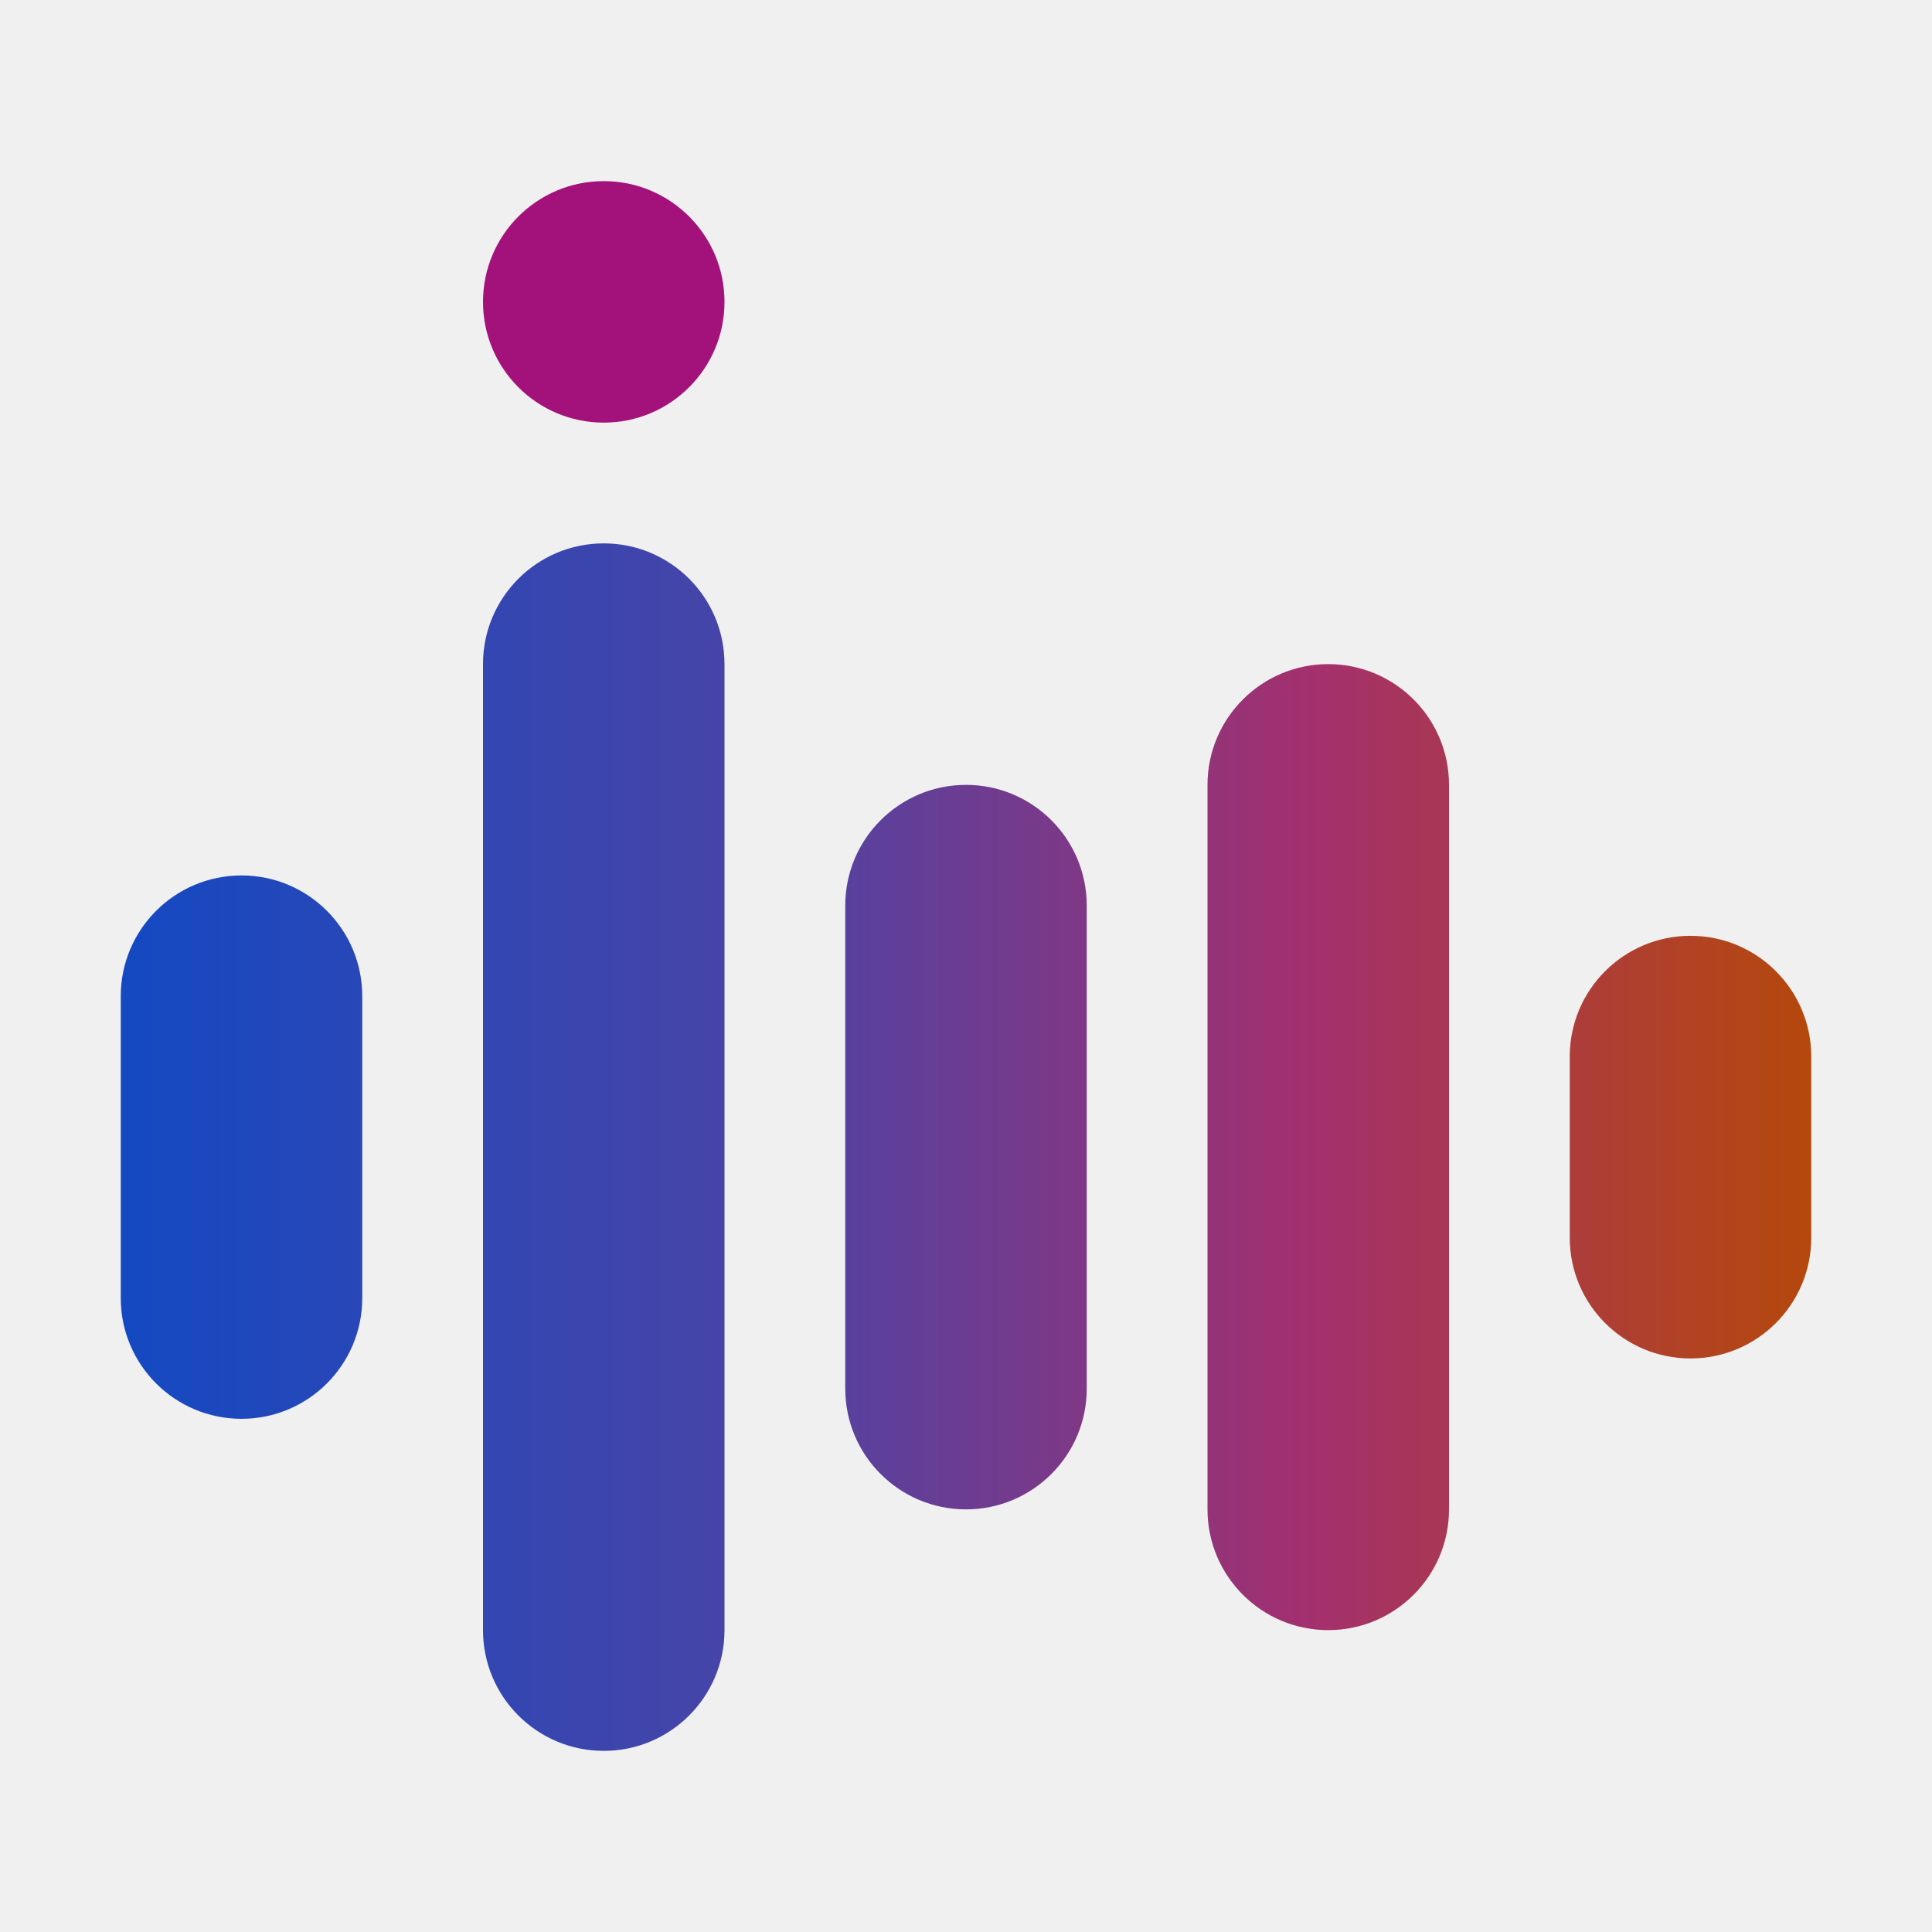
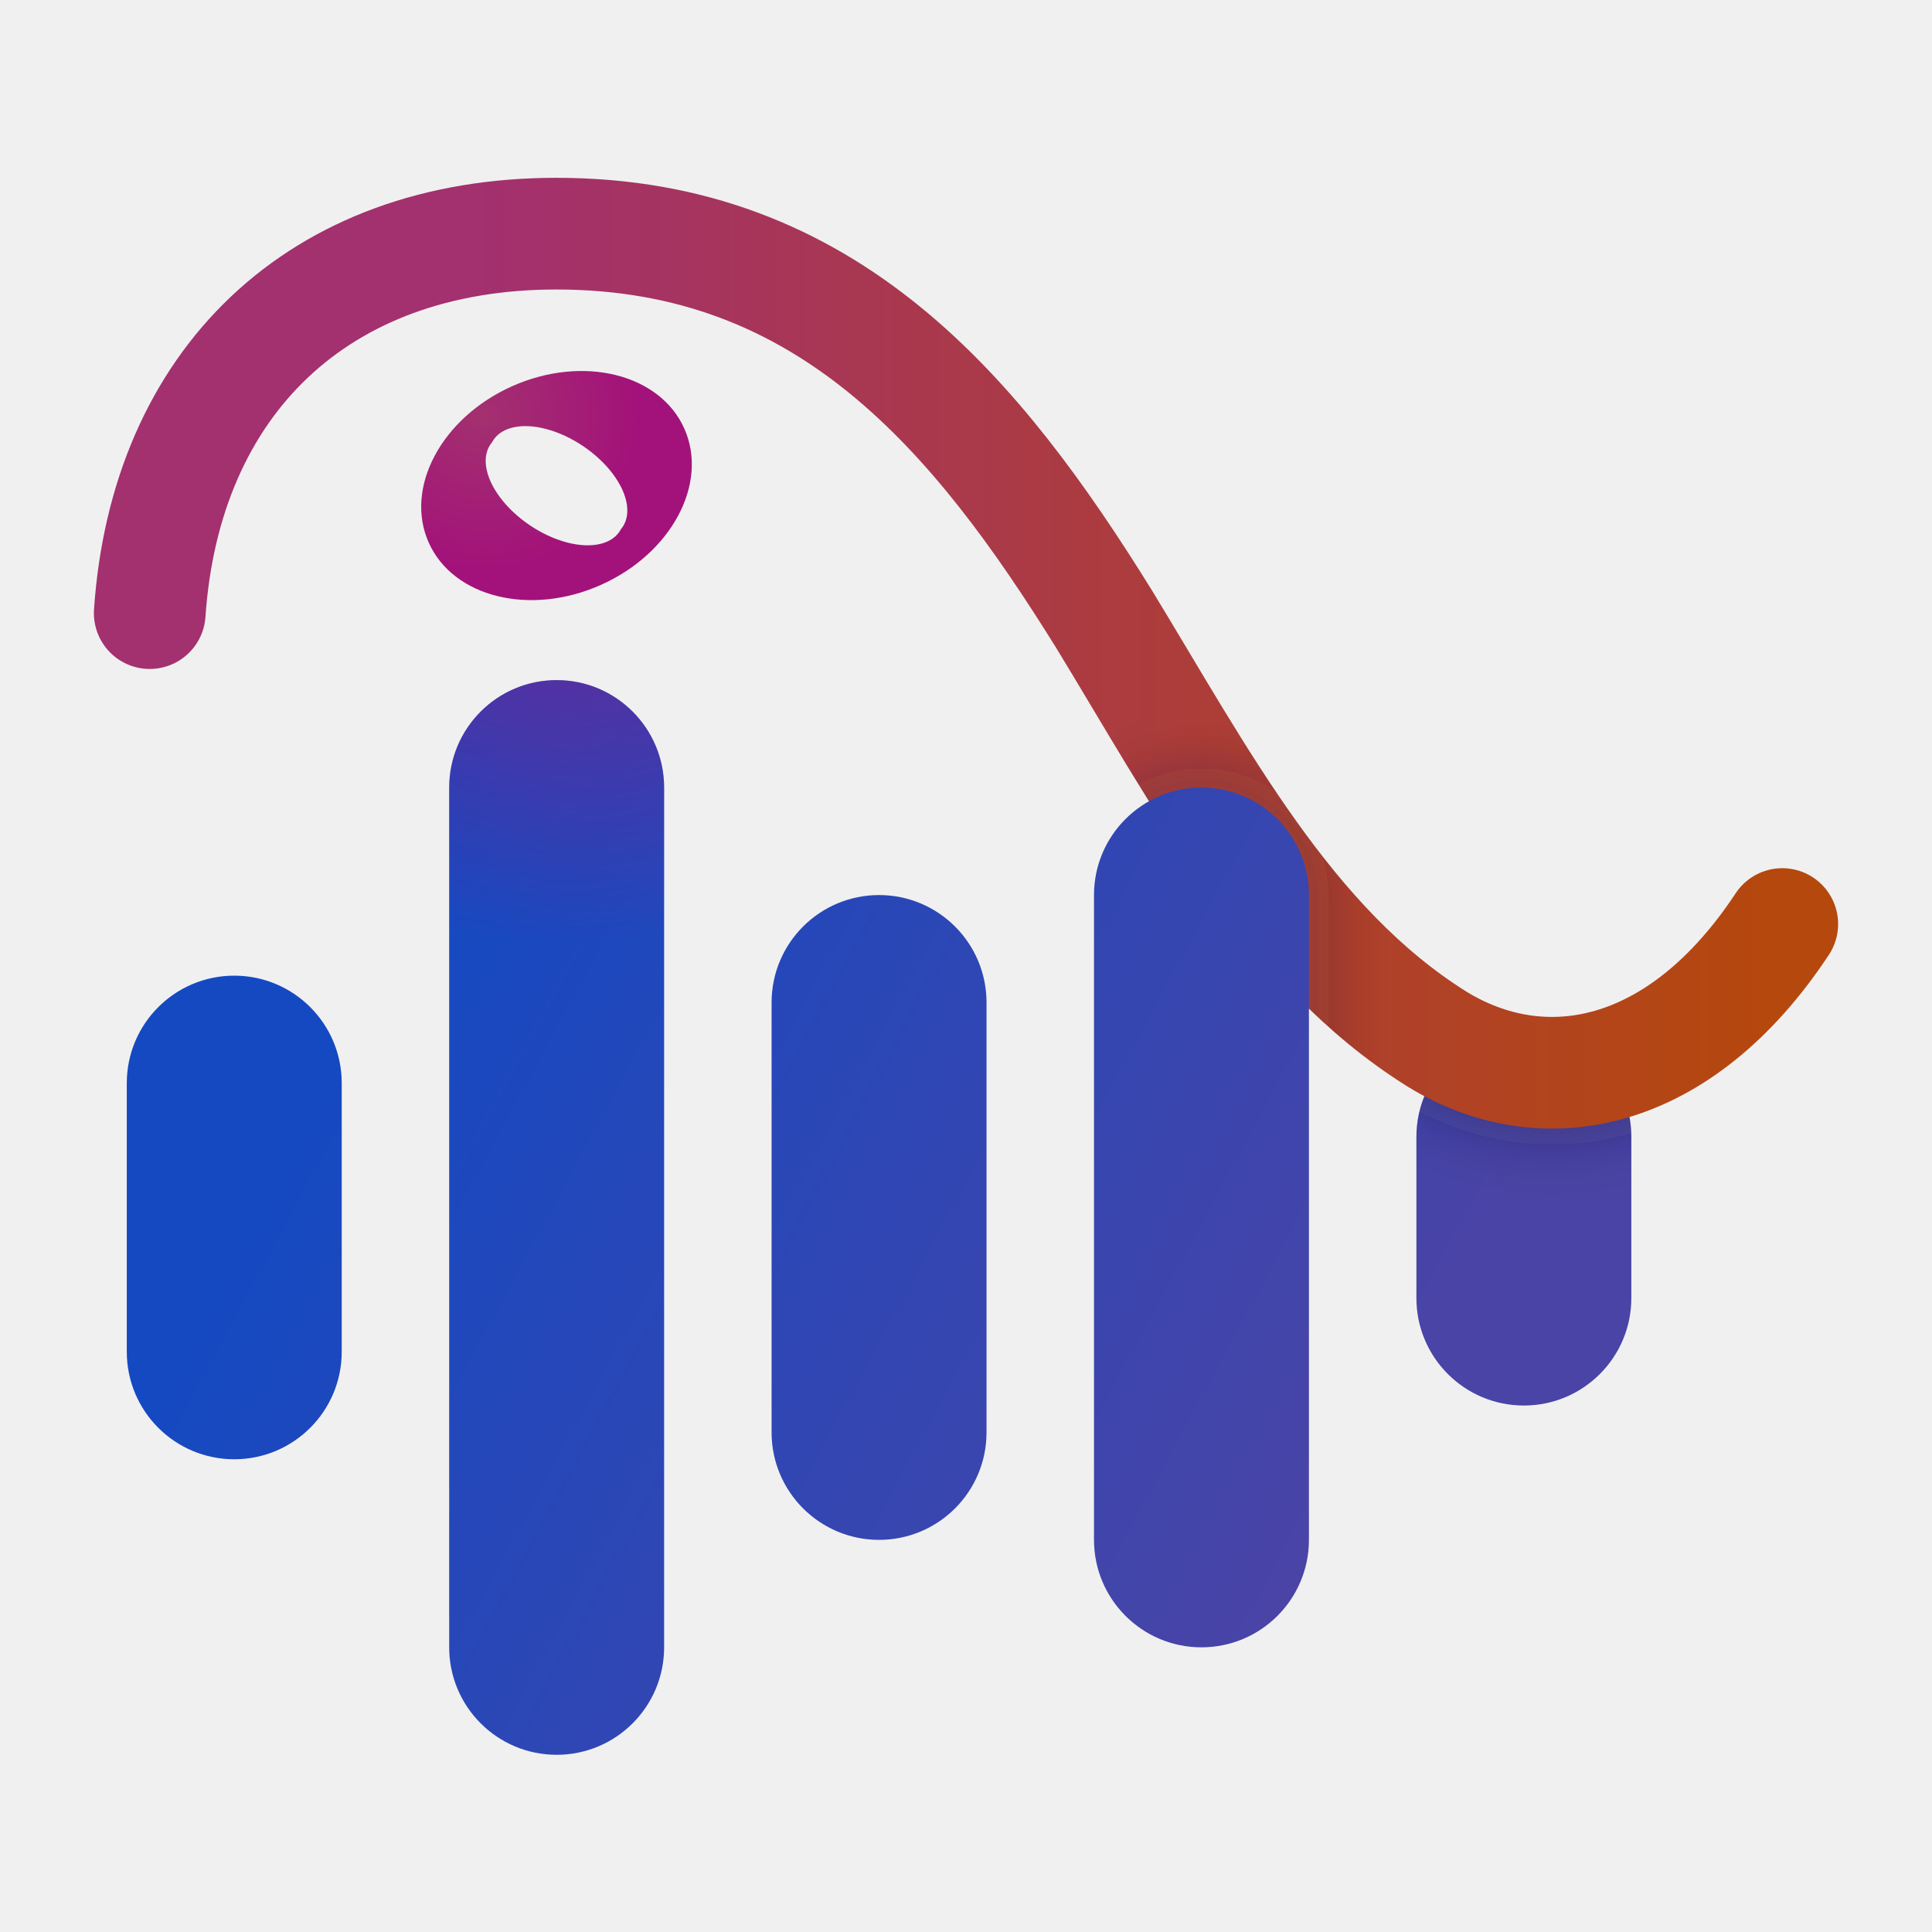
- <svg xmlns="http://www.w3.org/2000/svg" viewBox="0 0 64 64">
+ <svg xmlns="http://www.w3.org/2000/svg" viewBox="0 0 64 64" role="img" aria-label="Mixlog">
  <defs>
-     <linearGradient id="voice" x1="4" y1="0" x2="60" y2="0" gradientUnits="userSpaceOnUse">
-       <stop offset="0" stop-color="#1449c2" />
-       <stop offset=".38" stop-color="#4a44a6" />
-       <stop offset=".7" stop-color="#a3306f" />
+     <linearGradient id="ml-voice" gradientUnits="userSpaceOnUse" x1="8" y1="24" x2="56" y2="50">
+       <stop offset=".12" stop-color="#1449c2" />
+       <stop offset=".88" stop-color="#4a44a6" />
+     </linearGradient>
+     <linearGradient id="ml-breath" gradientUnits="userSpaceOnUse" x1="5" y1="0" x2="59" y2="0">
+       <stop offset=".2" stop-color="#a3306f" />
      <stop offset="1" stop-color="#b5480c" />
    </linearGradient>
+     <radialGradient id="ml-lamp" gradientUnits="userSpaceOnUse" cx="20" cy="10.8" r="17">
+       <stop offset=".25" stop-color="#a3127a" stop-opacity=".55" />
+       <stop offset="1" stop-color="#a3127a" stop-opacity="0" />
+     </radialGradient>
+     <radialGradient id="ml-ember" gradientUnits="userSpaceOnUse" cx="16.03" cy="13.79" r="7.2">
+       <stop offset="0" stop-color="#a3306f" />
+       <stop offset=".7" stop-color="#a3127a" />
+     </radialGradient>
+     <filter id="ml-soft" filterUnits="userSpaceOnUse" x="0" y="0" width="64" height="64">
+       <feGaussianBlur stdDeviation=".9" />
+     </filter>
+     <g id="ml-bars-under" transform="translate(0.64 6.51) scale(0.89)">
+       <rect id="ml-bar-1" class="ml-part ml-bar" x="4" y="29" width="8" height="18" rx="4" />
+       <rect id="ml-bar-2" class="ml-part ml-bar" x="16" y="18" width="8" height="40" rx="4" />
+       <rect id="ml-bar-3" class="ml-part ml-bar" x="28" y="26" width="8" height="24" rx="4" />
+       <rect id="ml-bar-5" class="ml-part ml-bar" x="52" y="31" width="8" height="14" rx="4" />
+     </g>
+     <g id="ml-bar-over" transform="translate(0.64 6.51) scale(0.89)">
+       <rect id="ml-bar-4" class="ml-part ml-bar" x="40" y="22" width="8" height="32" rx="4" />
+     </g>
+     <path id="ml-hold" class="ml-part" pathLength="1" d="M4.96,20.31C5.48,12.69 10.52,7.74 18.43,7.74C27.42,7.74 32.36,13.72 36.58,20.52C39.78,25.77 42.66,31.33 47.6,34.42C51.11,36.58 55.64,35.76 59.04,30.61" />
+     <path id="ml-peak" class="ml-part" fill-rule="evenodd" d="M14.2,17.97A4.63 3.6 -24 1 0 22.67,14.2A4.63 3.6 -24 1 0 14.2,17.97ZM16.3,14.65A2.58 1.49 34 1 0 20.57,17.53A2.58 1.49 34 1 0 16.3,14.65Z" />
+     <mask id="ml-under-hold" maskUnits="userSpaceOnUse" x="0" y="0" width="64" height="64">
+       <use href="#ml-bars-under" fill="#fff" />
+     </mask>
+     <mask id="ml-under-bar" maskUnits="userSpaceOnUse" x="0" y="0" width="64" height="64">
+       <use href="#ml-hold" fill="none" stroke="#fff" stroke-width="3.7" stroke-linecap="round" />
+     </mask>
  </defs>
-   <g fill="url(#voice)">
-     <rect x="4" y="29" width="8" height="18" rx="4" />
-     <rect x="16" y="18" width="8" height="40" rx="4" />
-     <rect x="28" y="26" width="8" height="24" rx="4" />
-     <rect x="40" y="22" width="8" height="32" rx="4" />
-     <rect x="52" y="31" width="8" height="14" rx="4" />
+   <g id="ml-logo">
+     <use href="#ml-bars-under" fill="url(#ml-voice)" />
+     <g transform="translate(0.64 6.51) scale(0.89)">
+       <use href="#ml-bar-2" fill="url(#ml-lamp)" />
+     </g>
+     <g mask="url(#ml-under-hold)">
+       <use href="#ml-hold" fill="none" stroke="#1b1440" stroke-opacity=".28" stroke-width="4.7" stroke-linecap="round" filter="url(#ml-soft)" />
+     </g>
+     <use href="#ml-hold" fill="none" stroke="url(#ml-breath)" stroke-width="3.7" stroke-linecap="round" />
+     <g mask="url(#ml-under-bar)">
+       <use href="#ml-bar-over" fill="none" stroke="#1b1440" stroke-opacity=".28" stroke-width="1.4" filter="url(#ml-soft)" />
+     </g>
+     <use href="#ml-bar-over" fill="url(#ml-voice)" />
+     <use href="#ml-peak" fill="url(#ml-ember)" />
  </g>
-   <circle cx="20" cy="10" r="4" fill="#a3127a" />
</svg>
